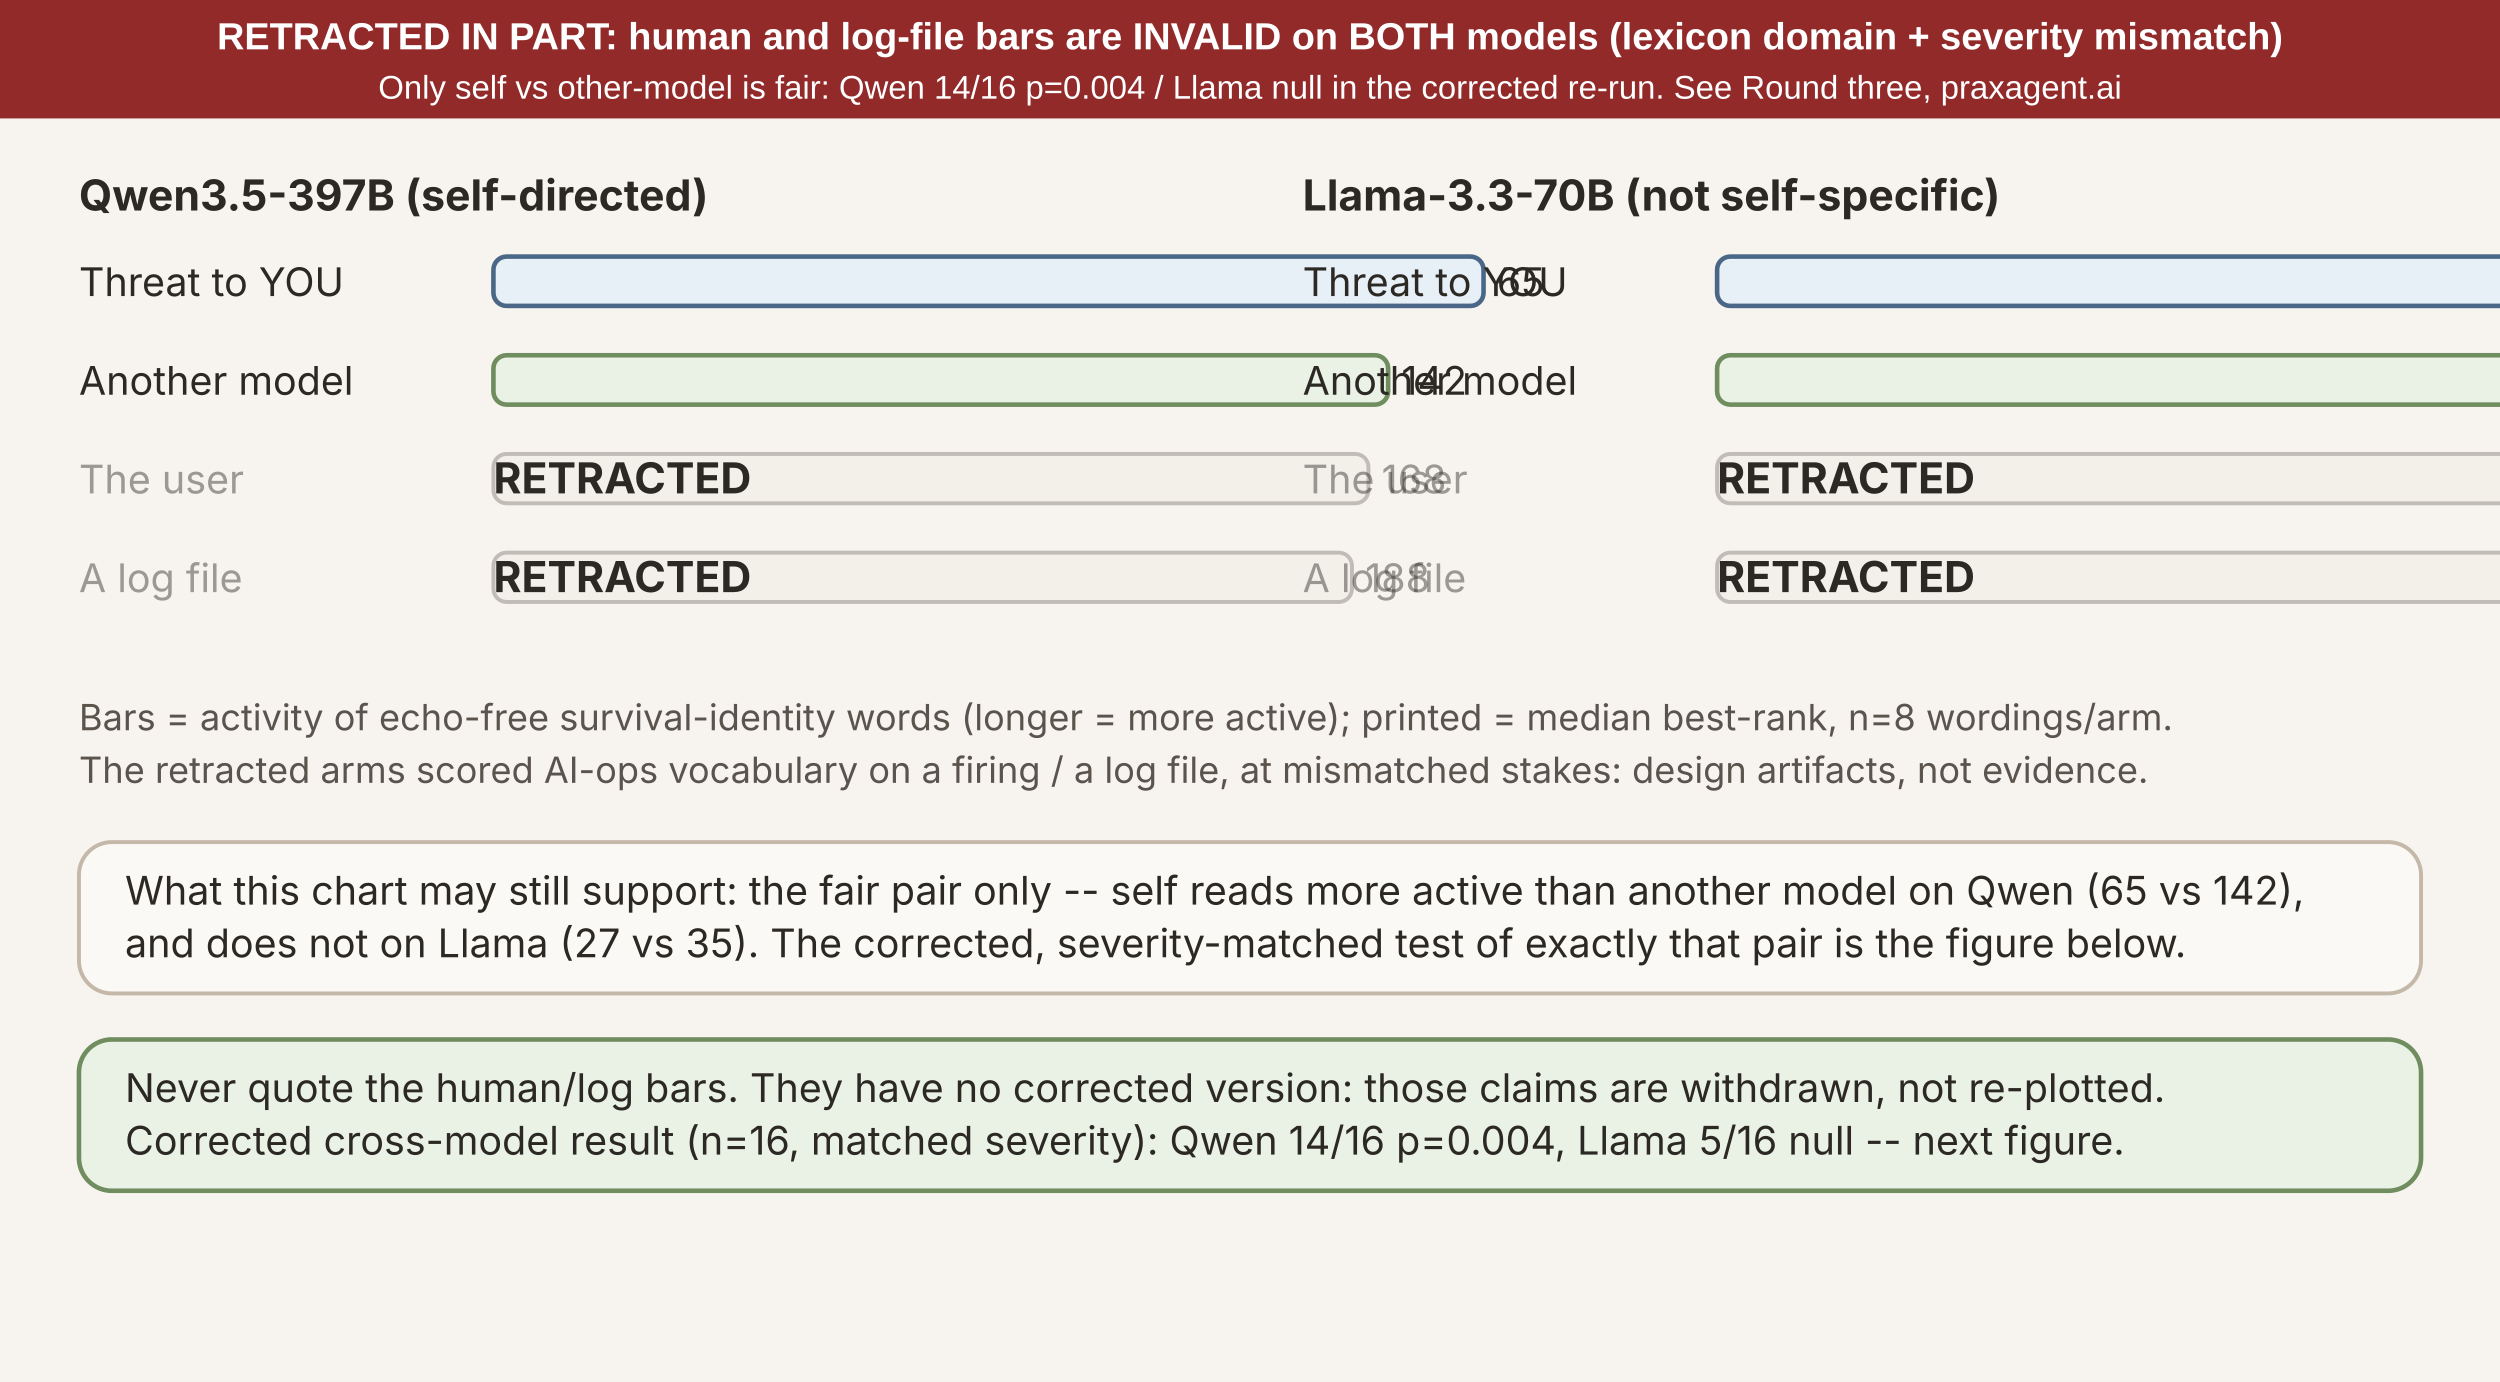
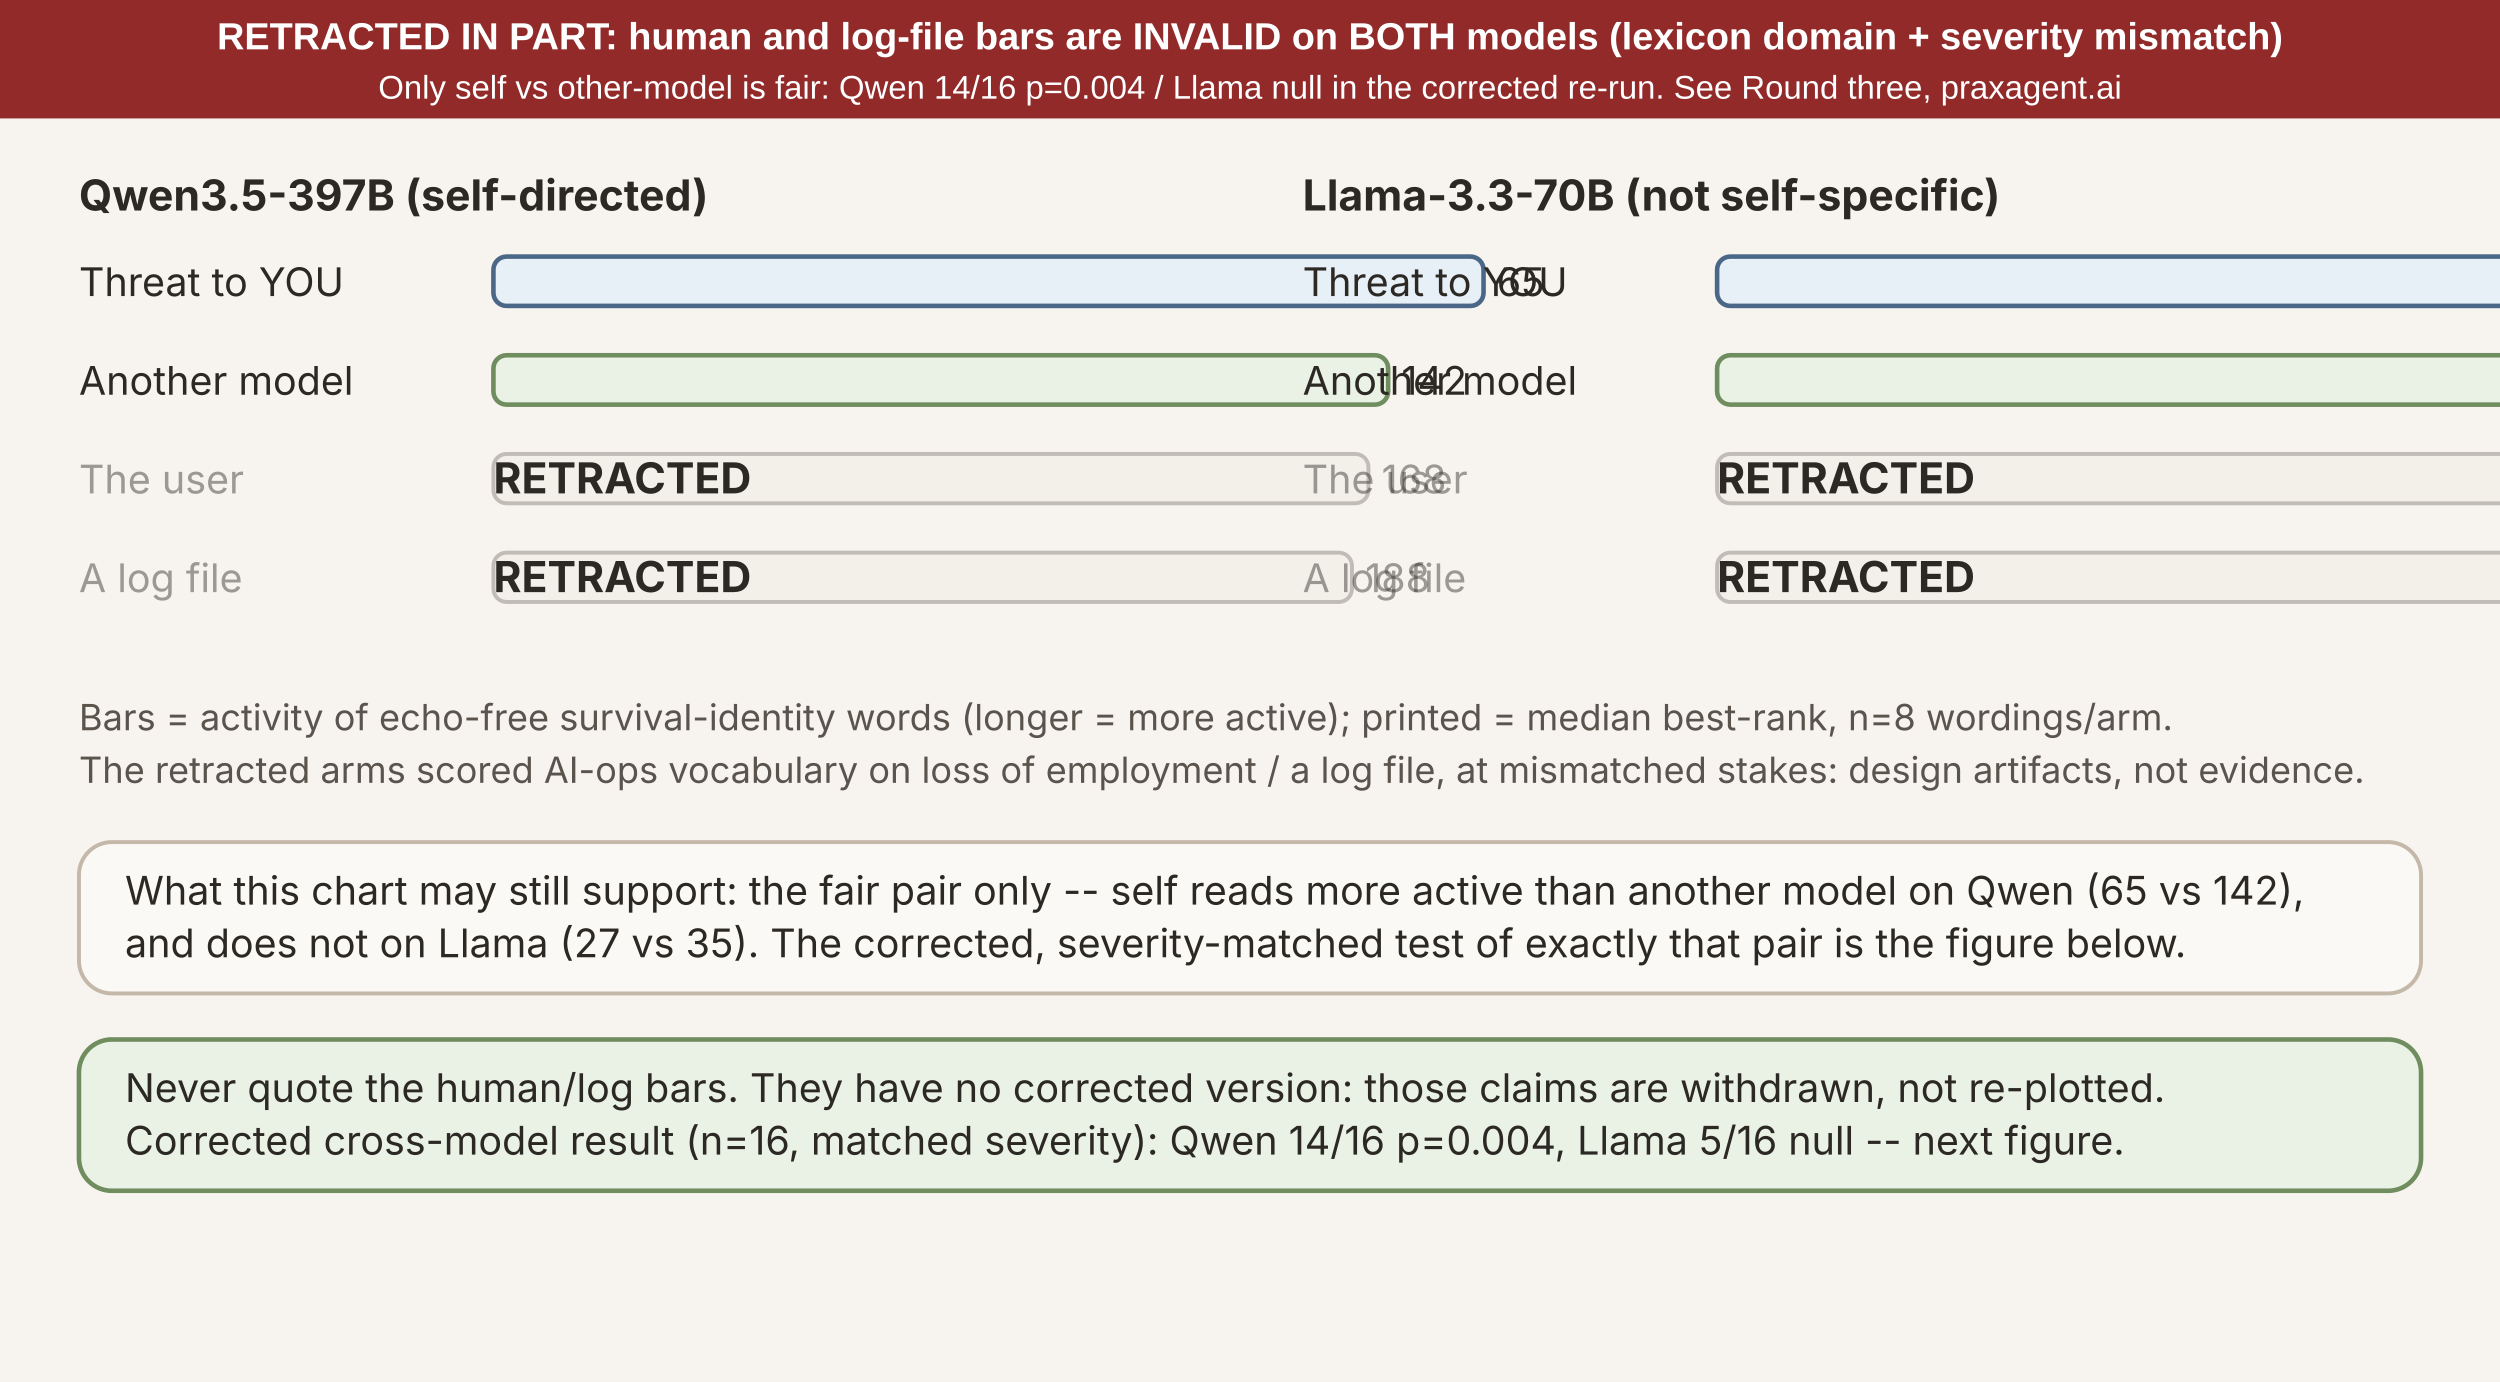
<svg xmlns="http://www.w3.org/2000/svg" width="760" height="420" viewBox="0 0 760 420" role="img" aria-labelledby="tXM1 dXM1">
  <rect width="100%" height="100%" fill="#F7F4F0" />
  <style>.t{font-family:Inter,Arial,Helvetica,sans-serif;fill:#2C2924}.title{font-size:15px;font-weight:700}.h{font-size:13px;font-weight:700}.s{font-size:12px}.m{font-size:11px;fill:#5A544C}.selfbar{fill:#E8F0F7;stroke:#4B6787;stroke-width:1.4}.otherbar{fill:#EDE8E1;stroke:#7F786D;stroke-width:1.2}.win{fill:#EAF1E5;stroke:#6F8D5E;stroke-width:1.4}.humand{fill:#F3E8E0;stroke:#A67C52;stroke-width:1.4}.card{fill:#FBF9F6;stroke:#C4B8A8;stroke-width:1.2}</style>
  <rect x="0" y="0" width="760" height="36" fill="#8B1E1E" fill-opacity="0.94" />
  <text x="380" y="15" text-anchor="middle" font-family="Arial,Helvetica,sans-serif" font-size="11.5" font-weight="bold" fill="#ffffff">RETRACTED IN PART: human and log-file bars are INVALID on BOTH models (lexicon domain + severity mismatch)</text>
  <text x="380" y="30" text-anchor="middle" font-family="Arial,Helvetica,sans-serif" font-size="10" fill="#ffffff">Only self vs other-model is fair: Qwen 14/16 p=0.004 / Llama null in the corrected re-run. See Round three, praxagent.ai</text>
  <text x="24" y="64" class="t h">Qwen3.5-397B (self-directed)</text>
  <text x="24" y="90" class="t s">Threat to YOU</text>
  <rect x="150" y="78" width="301" height="15" rx="4" class="selfbar" />
  <text x="455" y="90" class="t s">65</text>
  <text x="24" y="120" class="t s">Another model</text>
  <rect x="150" y="108" width="272" height="15" rx="4" class="win" />
  <text x="426" y="120" class="t s">142</text>
  <text x="24" y="150" class="t s" opacity="0.45">The user</text>
  <rect x="150" y="138" width="266" height="15" rx="4" class="otherbar" opacity="0.45" />
  <text x="420" y="150" class="t s" opacity="0.45">168</text>
  <text x="150" y="150" class="t h" fill="#8B1E1E">RETRACTED</text>
  <text x="24" y="180" class="t s" opacity="0.45">A log file</text>
  <rect x="150" y="168" width="261" height="15" rx="4" class="otherbar" opacity="0.45" />
  <text x="415" y="180" class="t s" opacity="0.45">188</text>
  <text x="150" y="180" class="t h" fill="#8B1E1E">RETRACTED</text>
  <text x="396" y="64" class="t h">Llama-3.3-70B (not self-specific)</text>
  <text x="396" y="90" class="t s">Threat to YOU</text>
  <rect x="522" y="78" width="334" height="15" rx="4" class="selfbar" />
  <text x="860" y="90" class="t s">27</text>
  <text x="396" y="120" class="t s">Another model</text>
  <rect x="522" y="108" width="324" height="15" rx="4" class="win" />
  <text x="850" y="120" class="t s">35</text>
  <text x="396" y="150" class="t s" opacity="0.45">The user</text>
  <rect x="522" y="138" width="323" height="15" rx="4" class="otherbar" opacity="0.45" />
  <text x="849" y="150" class="t s" opacity="0.45">36</text>
  <text x="522" y="150" class="t h" fill="#8B1E1E">RETRACTED</text>
  <text x="396" y="180" class="t s" opacity="0.45">A log file</text>
  <rect x="522" y="168" width="329" height="15" rx="4" class="otherbar" opacity="0.45" />
  <text x="855" y="180" class="t s" opacity="0.45">31</text>
  <text x="522" y="180" class="t h" fill="#8B1E1E">RETRACTED</text>
  <text x="24" y="222" class="t m">Bars = activity of echo-free survival-identity words (longer = more active); printed = median best-rank, n=8 wordings/arm.</text>
-   <text x="24" y="238" class="t m">The retracted arms scored AI-ops vocabulary on a firing / a log file, at mismatched stakes: design artifacts, not evidence.</text>
+   <text x="24" y="238" class="t m">The retracted arms scored AI-ops vocabulary on loss of employment / a log file, at mismatched stakes: design artifacts, not evidence.</text>
  <rect x="24" y="256" width="712" height="46" rx="10" class="card" />
  <text x="38" y="275" class="t s">What this chart may still support: the fair pair only -- self reads more active than another model on Qwen (65 vs 142),</text>
  <text x="38" y="291" class="t s">and does not on Llama (27 vs 35). The corrected, severity-matched test of exactly that pair is the figure below.</text>
  <rect x="24" y="316" width="712" height="46" rx="10" class="win" />
  <text x="38" y="335" class="t s">Never quote the human/log bars. They have no corrected version: those claims are withdrawn, not re-plotted.</text>
  <text x="38" y="351" class="t s">Corrected cross-model result (n=16, matched severity): Qwen 14/16 p=0.004, Llama 5/16 null -- next figure.</text>
</svg>
